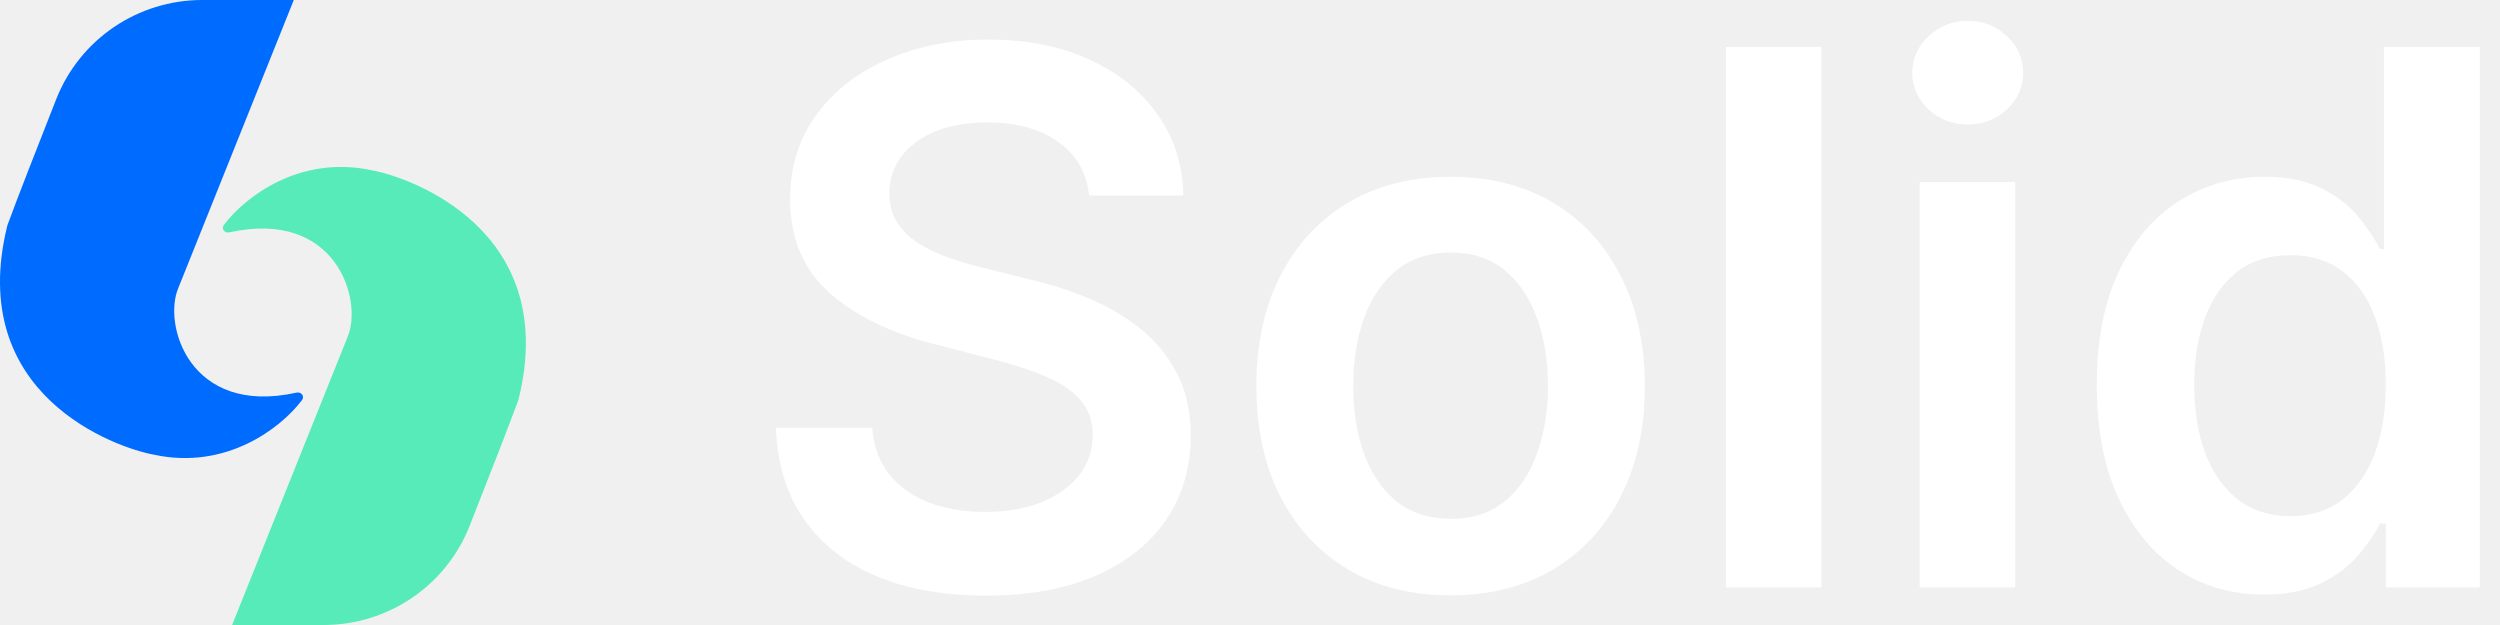
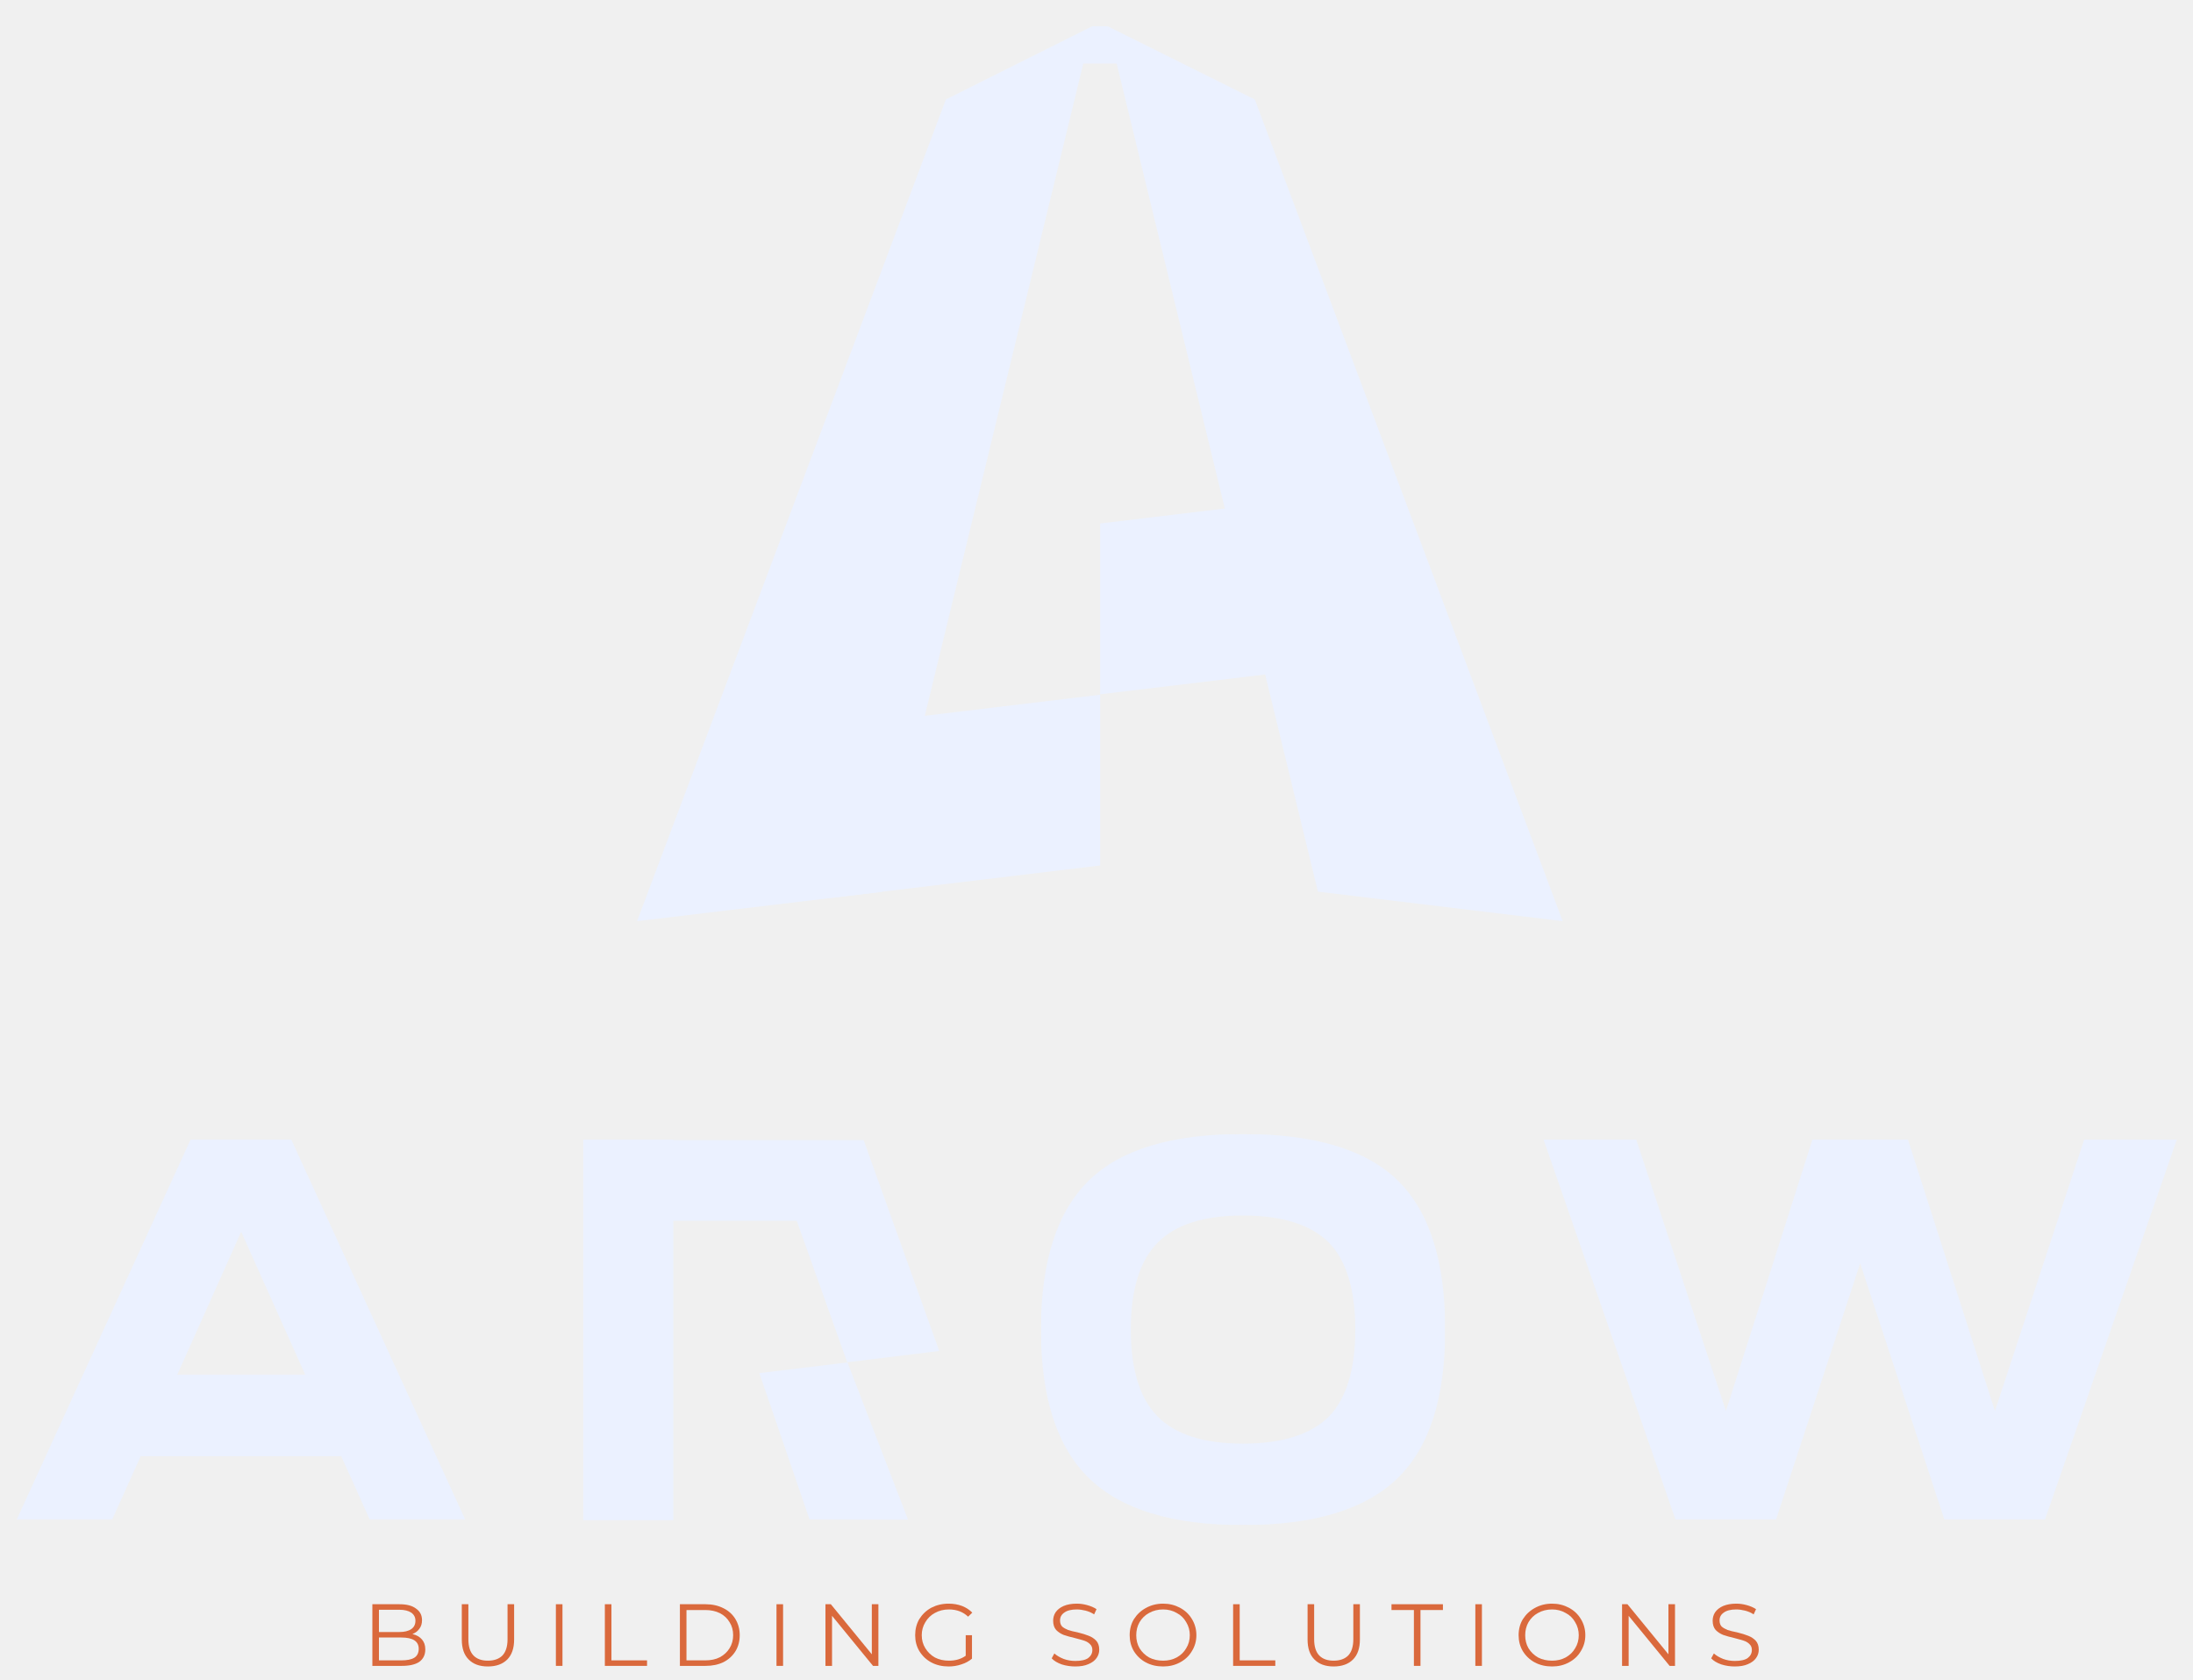
- <svg xmlns="http://www.w3.org/2000/svg" width="120" height="30" viewBox="0 0 120 30" fill="none">
-   <path d="M52.278 9.386C52.16 8.279 51.661 7.418 50.783 6.802C49.913 6.185 48.782 5.877 47.388 5.877C46.409 5.877 45.569 6.025 44.868 6.32C44.167 6.616 43.63 7.017 43.259 7.524C42.887 8.03 42.697 8.609 42.689 9.259C42.689 9.799 42.811 10.268 43.056 10.665C43.309 11.062 43.651 11.4 44.082 11.678C44.513 11.949 44.99 12.177 45.514 12.362C46.037 12.548 46.565 12.704 47.097 12.831L49.529 13.439C50.509 13.667 51.45 13.975 52.354 14.364C53.266 14.752 54.081 15.242 54.799 15.833C55.525 16.424 56.099 17.138 56.521 17.974C56.944 18.81 57.155 19.79 57.155 20.913C57.155 22.433 56.766 23.771 55.989 24.928C55.212 26.077 54.089 26.976 52.62 27.626C51.159 28.268 49.39 28.589 47.312 28.589C45.294 28.589 43.542 28.276 42.055 27.652C40.578 27.027 39.421 26.115 38.585 24.916C37.757 23.716 37.309 22.255 37.242 20.533H41.865C41.933 21.436 42.212 22.188 42.702 22.787C43.191 23.387 43.829 23.835 44.614 24.13C45.408 24.426 46.295 24.573 47.274 24.573C48.296 24.573 49.191 24.422 49.96 24.117C50.737 23.805 51.345 23.374 51.784 22.826C52.223 22.268 52.447 21.618 52.455 20.875C52.447 20.199 52.248 19.642 51.86 19.203C51.471 18.755 50.927 18.384 50.226 18.088C49.533 17.784 48.723 17.514 47.794 17.277L44.842 16.517C42.706 15.968 41.017 15.136 39.775 14.022C38.542 12.899 37.926 11.408 37.926 9.55C37.926 8.022 38.34 6.683 39.167 5.535C40.003 4.386 41.139 3.495 42.575 2.862C44.01 2.22 45.636 1.899 47.452 1.899C49.293 1.899 50.906 2.22 52.291 2.862C53.684 3.495 54.778 4.378 55.571 5.509C56.365 6.633 56.775 7.925 56.8 9.386H52.278Z" fill="white" />
-   <path d="M69.629 28.576C67.728 28.576 66.082 28.158 64.688 27.322C63.295 26.486 62.214 25.317 61.446 23.814C60.686 22.31 60.306 20.554 60.306 18.544C60.306 16.534 60.686 14.773 61.446 13.262C62.214 11.75 63.295 10.576 64.688 9.74C66.082 8.904 67.728 8.486 69.629 8.486C71.529 8.486 73.175 8.904 74.569 9.74C75.962 10.576 77.039 11.75 77.799 13.262C78.567 14.773 78.952 16.534 78.952 18.544C78.952 20.554 78.567 22.31 77.799 23.814C77.039 25.317 75.962 26.486 74.569 27.322C73.175 28.158 71.529 28.576 69.629 28.576ZM69.654 24.903C70.684 24.903 71.546 24.62 72.238 24.054C72.93 23.48 73.446 22.711 73.783 21.749C74.13 20.786 74.303 19.714 74.303 18.531C74.303 17.341 74.13 16.264 73.783 15.301C73.446 14.33 72.93 13.557 72.238 12.983C71.546 12.409 70.684 12.122 69.654 12.122C68.598 12.122 67.72 12.409 67.019 12.983C66.327 13.557 65.807 14.33 65.461 15.301C65.123 16.264 64.954 17.341 64.954 18.531C64.954 19.714 65.123 20.786 65.461 21.749C65.807 22.711 66.327 23.48 67.019 24.054C67.72 24.62 68.598 24.903 69.654 24.903Z" fill="white" />
-   <path d="M87.429 2.254V28.196H82.844V2.254H87.429Z" fill="white" />
-   <path d="M92.144 28.196V8.74H96.73V28.196H92.144ZM94.45 5.978C93.724 5.978 93.099 5.737 92.575 5.256C92.052 4.766 91.79 4.179 91.79 3.495C91.79 2.803 92.052 2.216 92.575 1.735C93.099 1.245 93.724 1 94.45 1C95.184 1 95.809 1.245 96.325 1.735C96.848 2.216 97.11 2.803 97.11 3.495C97.11 4.179 96.848 4.766 96.325 5.256C95.809 5.737 95.184 5.978 94.45 5.978Z" fill="white" />
-   <path d="M108.666 28.538C107.137 28.538 105.769 28.146 104.561 27.36C103.354 26.575 102.4 25.435 101.699 23.94C100.998 22.445 100.647 20.63 100.647 18.493C100.647 16.331 101.002 14.507 101.711 13.021C102.429 11.526 103.396 10.399 104.612 9.639C105.828 8.871 107.183 8.486 108.678 8.486C109.818 8.486 110.756 8.681 111.49 9.069C112.225 9.449 112.808 9.909 113.238 10.45C113.669 10.982 114.003 11.484 114.239 11.957H114.429V2.254H119.027V28.196H114.518V25.131H114.239C114.003 25.604 113.661 26.106 113.213 26.638C112.765 27.162 112.174 27.609 111.44 27.981C110.705 28.352 109.78 28.538 108.666 28.538ZM109.945 24.776C110.916 24.776 111.744 24.514 112.428 23.991C113.112 23.459 113.631 22.72 113.986 21.774C114.34 20.828 114.518 19.726 114.518 18.468C114.518 17.21 114.34 16.116 113.986 15.187C113.639 14.258 113.124 13.536 112.44 13.021C111.765 12.506 110.933 12.248 109.945 12.248C108.923 12.248 108.07 12.514 107.386 13.046C106.702 13.579 106.187 14.313 105.841 15.251C105.494 16.188 105.321 17.26 105.321 18.468C105.321 19.684 105.494 20.769 105.841 21.723C106.195 22.669 106.715 23.417 107.399 23.965C108.091 24.506 108.94 24.776 109.945 24.776Z" fill="white" />
-   <path d="M14.102 0H9.707C6.616 0 3.835 1.881 2.701 4.755C1.758 7.145 0.8 9.599 0.355 10.815C-1.673 18.959 5.567 21.499 7.391 21.825C10.832 22.572 13.475 20.565 14.498 19.201C14.634 19.019 14.459 18.797 14.236 18.846C9.092 19.986 7.801 15.571 8.564 13.812L14.102 0Z" fill="#006BFF" />
-   <path d="M11.14 30L15.535 30C18.626 30 21.407 28.119 22.541 25.245C23.484 22.855 24.442 20.401 24.887 19.185C26.915 11.041 19.675 8.501 17.851 8.175C14.41 7.428 11.767 9.435 10.745 10.799C10.608 10.981 10.783 11.203 11.005 11.154C16.15 10.014 17.441 14.429 16.678 16.188L11.14 30Z" fill="#57EBB9" />
+ <svg xmlns="http://www.w3.org/2000/svg" width="64" height="49" viewBox="0 0 64 49" fill="none">
+   <mask id="mask0_1_515" style="mask-type:luminance" maskUnits="userSpaceOnUse" x="0" y="33" width="14" height="12">
+     <path d="M0.486 33.251H13.614V44.39H0.486V33.251Z" fill="white" />
+   </mask>
+   <g mask="url(#mask0_1_515)">
+     <mask id="mask1_1_515" style="mask-type:luminance" maskUnits="userSpaceOnUse" x="0" y="33" width="14" height="12">
+       <path d="M5.564 33.251L0.486 44.346H3.271L4.107 42.492H9.957L10.793 44.346H13.579L8.499 33.251H5.564ZM7.039 35.944L8.907 40.113H5.174L7.039 35.944Z" fill="white" />
+     </mask>
+     <g mask="url(#mask1_1_515)">
+       <path d="M0.486 33.251H13.569V44.346H0.486V33.251Z" fill="#EBF1FF" />
+     </g>
+   </g>
+   <mask id="mask2_1_515" style="mask-type:luminance" maskUnits="userSpaceOnUse" x="17" y="33" width="3" height="12">
+     <path d="M17.023 33.255H19.65V44.36H17.023V33.255Z" fill="white" />
+   </mask>
+   <g mask="url(#mask2_1_515)">
+     <path d="M16.434 32.685H27.999V44.922H16.434V32.685Z" fill="#EBF1FF" />
+   </g>
+   <mask id="mask3_1_515" style="mask-type:luminance" maskUnits="userSpaceOnUse" x="22" y="33" width="6" height="7">
+     <path d="M22.668 33.255H27.41V39.765H22.668V33.255Z" fill="white" />
+   </mask>
+   <g mask="url(#mask3_1_515)">
+     <mask id="mask4_1_515" style="mask-type:luminance" maskUnits="userSpaceOnUse" x="22" y="33" width="6" height="7">
+       <path d="M25.21 33.286L22.688 34.042L24.724 39.752L27.41 39.423L25.21 33.286Z" fill="white" />
+     </mask>
+     <g mask="url(#mask4_1_515)">
+       <path d="M16.434 32.685H27.999V44.922H16.434V32.685Z" fill="#EBF1FF" />
+     </g>
+   </g>
+   <mask id="mask5_1_515" style="mask-type:luminance" maskUnits="userSpaceOnUse" x="22" y="39" width="5" height="6">
+     <path d="M22.125 39.721H26.506V44.354H22.125V39.721Z" fill="white" />
+   </mask>
+   <g mask="url(#mask5_1_515)">
+     <mask id="mask6_1_515" style="mask-type:luminance" maskUnits="userSpaceOnUse" x="22" y="39" width="5" height="6">
+       <path d="M24.733 39.757L22.16 40.069L23.626 44.339L26.502 44.35L24.733 39.757Z" fill="white" />
+     </mask>
+     <g mask="url(#mask6_1_515)">
+       <path d="M16.434 32.685H27.999V44.922H16.434V32.685Z" fill="#EBF1FF" />
+     </g>
+   </g>
+   <mask id="mask7_1_515" style="mask-type:luminance" maskUnits="userSpaceOnUse" x="19" y="33" width="7" height="3">
+     <path d="M19.166 33.27H25.204V35.623H19.166V33.27Z" fill="white" />
+   </mask>
+   <g mask="url(#mask7_1_515)">
+     <path d="M16.434 32.685H27.999V44.922H16.434V32.685Z" fill="#EBF1FF" />
+   </g>
+   <mask id="mask8_1_515" style="mask-type:luminance" maskUnits="userSpaceOnUse" x="30" y="33" width="13" height="12">
+     <path d="M30.378 33.092H42.222V44.504H30.378V33.092Z" fill="white" />
+   </mask>
+   <g mask="url(#mask8_1_515)">
+     <mask id="mask9_1_515" style="mask-type:luminance" maskUnits="userSpaceOnUse" x="30" y="33" width="13" height="12">
+       <path d="M33.001 38.798C33.001 39.955 33.262 40.812 33.786 41.336C34.295 41.857 35.13 42.127 36.276 42.127C37.424 42.127 38.26 41.857 38.783 41.336C39.292 40.812 39.553 39.957 39.553 38.798C39.553 37.639 39.292 36.784 38.783 36.261C38.26 35.739 37.424 35.469 36.276 35.469C35.13 35.469 34.295 35.739 33.786 36.261C33.262 36.784 33.001 37.639 33.001 38.798ZM36.276 33.092C38.342 33.092 39.848 33.536 40.782 34.439C41.716 35.343 42.176 36.799 42.176 38.796C42.176 40.795 41.718 42.237 40.782 43.14C39.848 44.046 38.342 44.504 36.276 44.504C34.212 44.504 32.721 44.046 31.787 43.14C30.853 42.237 30.378 40.795 30.378 38.798C30.378 36.801 30.853 35.343 31.787 34.439C32.723 33.533 34.212 33.092 36.276 33.092Z" fill="white" />
+     </mask>
+     <g mask="url(#mask9_1_515)">
+       <path d="M30.378 33.092H42.174V44.504H30.378V33.092Z" fill="#EBF1FF" />
+     </g>
+   </g>
+   <mask id="mask10_1_515" style="mask-type:luminance" maskUnits="userSpaceOnUse" x="18" y="0" width="14" height="27">
+     <path d="M18.552 0.73H31.979V26.918H18.552V0.73Z" fill="white" />
+   </mask>
+   <g mask="url(#mask10_1_515)">
+     <mask id="mask11_1_515" style="mask-type:luminance" maskUnits="userSpaceOnUse" x="18" y="0" width="14" height="27">
+       <path d="M31.879 0.766L27.604 2.904L18.592 26.88L25.741 26.025L31.879 0.766Z" fill="white" />
+     </mask>
+     <g mask="url(#mask11_1_515)">
+       <path d="M18.003 0.198H46.174V27.45H18.003V0.198Z" fill="#EBF1FF" />
+     </g>
+   </g>
+   <mask id="mask12_1_515" style="mask-type:luminance" maskUnits="userSpaceOnUse" x="32" y="0" width="14" height="27">
+     <path d="M32.309 0.73H45.624V26.918H32.309V0.73Z" fill="white" />
+   </mask>
+   <g mask="url(#mask12_1_515)">
+     <mask id="mask13_1_515" style="mask-type:luminance" maskUnits="userSpaceOnUse" x="32" y="0" width="14" height="27">
+       <path d="M38.462 26.019L45.605 26.88L36.621 2.904L32.324 0.766L38.462 26.019Z" fill="white" />
+     </mask>
+     <g mask="url(#mask13_1_515)">
+       <path d="M18.003 0.198H46.174V27.45H18.003V0.198Z" fill="#EBF1FF" />
+     </g>
+   </g>
+   <mask id="mask14_1_515" style="mask-type:luminance" maskUnits="userSpaceOnUse" x="31" y="0" width="2" height="2">
+     <path d="M31.429 0.73H32.75V1.901H31.429V0.73Z" fill="white" />
+   </mask>
+   <g mask="url(#mask14_1_515)">
+     <mask id="mask15_1_515" style="mask-type:luminance" maskUnits="userSpaceOnUse" x="31" y="0" width="2" height="2">
+       <path d="M31.879 0.766L31.528 1.855H32.638L32.324 0.766H31.879Z" fill="white" />
+     </mask>
+     <g mask="url(#mask15_1_515)">
+       <path d="M18.003 0.198H46.174V27.45H18.003V0.198Z" fill="#EBF1FF" />
+     </g>
+   </g>
+   <mask id="mask16_1_515" style="mask-type:luminance" maskUnits="userSpaceOnUse" x="24" y="20" width="9" height="7">
+     <path d="M24.165 20.212H32.2V26.278H24.165V20.212Z" fill="white" />
+   </mask>
+   <g mask="url(#mask16_1_515)">
+     <mask id="mask17_1_515" style="mask-type:luminance" maskUnits="userSpaceOnUse" x="24" y="20" width="9" height="7">
+       <path d="M32.108 20.273L25.16 21.107L24.248 26.2L32.108 25.255V20.273Z" fill="white" />
+     </mask>
+     <g mask="url(#mask17_1_515)">
+       <path d="M18.003 0.198H46.174V27.45H18.003V0.198Z" fill="#EBF1FF" />
+     </g>
+   </g>
+   <mask id="mask18_1_515" style="mask-type:luminance" maskUnits="userSpaceOnUse" x="32" y="14" width="8" height="7">
+     <path d="M32.088 14.461H39.132V20.317H32.088V14.461Z" fill="white" />
+   </mask>
+   <g mask="url(#mask18_1_515)">
+     <mask id="mask19_1_515" style="mask-type:luminance" maskUnits="userSpaceOnUse" x="32" y="14" width="8" height="7">
+       <path d="M32.108 15.276V20.26L39.089 19.422L38.484 14.51L32.108 15.276Z" fill="white" />
+     </mask>
+     <g mask="url(#mask19_1_515)">
+       <path d="M18.003 0.198H46.174V27.45H18.003V0.198Z" fill="#EBF1FF" />
+     </g>
+   </g>
+   <mask id="mask20_1_515" style="mask-type:luminance" maskUnits="userSpaceOnUse" x="45" y="33" width="19" height="12">
+     <path d="M45.046 33.251H63.551V44.346H45.046V33.251Z" fill="white" />
+   </mask>
+   <g mask="url(#mask20_1_515)">
+     <mask id="mask21_1_515" style="mask-type:luminance" maskUnits="userSpaceOnUse" x="45" y="33" width="19" height="12">
+       <path d="M45.046 33.251H47.75L50.37 41.175L52.895 33.251H55.68L58.22 41.175L60.825 33.251H63.529L59.679 44.346H56.745L54.287 36.864L51.83 44.346H48.898L45.046 33.251Z" fill="white" />
+     </mask>
+     <g mask="url(#mask21_1_515)">
+       <path d="M45.046 33.251H63.551V44.346H45.046V33.251Z" fill="#EBF1FF" />
+     </g>
+   </g>
+   <path d="M12.036 47.683C12.159 47.712 12.25 47.765 12.316 47.843C12.379 47.917 12.412 48.012 12.412 48.13C12.412 48.289 12.353 48.409 12.237 48.494C12.119 48.574 11.949 48.612 11.722 48.612H10.867V46.813H11.661C11.871 46.813 12.03 46.855 12.141 46.94C12.257 47.02 12.316 47.132 12.316 47.278C12.316 47.379 12.29 47.464 12.237 47.531C12.189 47.599 12.124 47.649 12.036 47.683ZM11.059 46.974V47.624H11.652C11.803 47.624 11.919 47.596 12.002 47.539C12.082 47.485 12.124 47.402 12.124 47.295C12.124 47.193 12.082 47.115 12.002 47.058C11.919 47.003 11.803 46.974 11.652 46.974H11.059ZM11.713 48.451C11.882 48.451 12.006 48.426 12.089 48.375C12.176 48.321 12.22 48.232 12.22 48.114C12.22 47.894 12.05 47.784 11.713 47.784H11.059V48.451H11.713Z" fill="#DA693C" />
+   <path d="M14.236 48.629C13.996 48.629 13.811 48.561 13.678 48.426C13.542 48.291 13.477 48.097 13.477 47.843V46.813H13.669V47.835C13.669 48.044 13.717 48.202 13.817 48.308C13.915 48.409 14.055 48.46 14.236 48.46C14.422 48.46 14.564 48.409 14.664 48.308C14.762 48.202 14.812 48.044 14.812 47.835V46.813H15.004V47.843C15.004 48.097 14.937 48.291 14.804 48.426C14.668 48.561 14.481 48.629 14.236 48.629Z" fill="#DA693C" />
+   <path d="M16.223 46.813H16.415V48.612H16.223V46.813Z" fill="#DA693C" />
+   <path d="M17.652 46.813H17.844V48.451H18.883V48.612H17.652V46.813Z" fill="#DA693C" />
+   <path d="M19.842 46.813H20.593C20.789 46.813 20.964 46.853 21.116 46.931C21.267 47.005 21.383 47.113 21.466 47.252C21.546 47.388 21.588 47.544 21.588 47.717C21.588 47.892 21.546 48.046 21.466 48.181C21.383 48.316 21.267 48.424 21.116 48.502C20.964 48.576 20.789 48.612 20.593 48.612H19.842V46.813ZM20.584 48.451C20.746 48.451 20.89 48.422 21.012 48.358C21.134 48.291 21.226 48.204 21.291 48.097C21.361 47.985 21.396 47.858 21.396 47.717C21.396 47.571 21.361 47.444 21.291 47.337C21.226 47.225 21.134 47.138 21.012 47.075C20.89 47.014 20.746 46.982 20.584 46.982H20.034V48.451H20.584Z" fill="#DA693C" />
+   <path d="M22.661 46.813H22.853V48.612H22.661V46.813Z" fill="#DA693C" />
+   <path d="M25.635 46.813V48.612H25.478L24.282 47.151V48.612H24.09V46.813H24.247L25.443 48.274V46.813H25.635Z" fill="#DA693C" />
+   <path d="M28.183 47.717H28.366V48.401C28.279 48.475 28.174 48.532 28.052 48.57C27.934 48.61 27.812 48.629 27.686 48.629C27.498 48.629 27.33 48.591 27.179 48.511C27.033 48.432 26.918 48.323 26.83 48.181C26.747 48.042 26.708 47.886 26.708 47.717C26.708 47.544 26.747 47.385 26.83 47.244C26.918 47.105 27.033 46.995 27.179 46.915C27.33 46.837 27.498 46.796 27.686 46.796C27.83 46.796 27.961 46.82 28.078 46.864C28.194 46.91 28.292 46.974 28.375 47.058L28.253 47.176C28.107 47.037 27.921 46.965 27.694 46.965C27.542 46.965 27.406 46.999 27.284 47.067C27.166 47.13 27.075 47.219 27.005 47.337C26.935 47.451 26.9 47.578 26.9 47.717C26.9 47.858 26.935 47.985 27.005 48.097C27.075 48.211 27.166 48.299 27.284 48.367C27.406 48.43 27.542 48.46 27.694 48.46C27.886 48.46 28.048 48.413 28.183 48.316V47.717Z" fill="#DA693C" />
+   <path d="M31.381 48.629C31.246 48.629 31.115 48.61 30.988 48.57C30.86 48.525 30.762 48.466 30.692 48.392L30.77 48.249C30.84 48.312 30.93 48.365 31.041 48.409C31.15 48.449 31.264 48.468 31.381 48.468C31.549 48.468 31.674 48.441 31.757 48.384C31.837 48.323 31.879 48.245 31.879 48.147C31.879 48.076 31.855 48.019 31.809 47.978C31.768 47.934 31.713 47.9 31.643 47.877C31.578 47.856 31.488 47.831 31.373 47.801C31.233 47.767 31.122 47.738 31.041 47.708C30.958 47.675 30.886 47.628 30.823 47.565C30.764 47.497 30.735 47.409 30.735 47.295C30.735 47.206 30.757 47.124 30.805 47.05C30.858 46.972 30.936 46.91 31.041 46.864C31.146 46.82 31.272 46.796 31.425 46.796C31.53 46.796 31.63 46.811 31.73 46.839C31.835 46.868 31.925 46.906 32.001 46.957L31.931 47.109C31.855 47.058 31.77 47.022 31.678 46.999C31.591 46.978 31.506 46.965 31.425 46.965C31.261 46.965 31.139 46.997 31.058 47.058C30.976 47.115 30.936 47.191 30.936 47.286C30.936 47.36 30.956 47.419 30.997 47.464C31.043 47.504 31.102 47.537 31.172 47.565C31.242 47.588 31.331 47.611 31.442 47.632C31.582 47.666 31.691 47.7 31.774 47.734C31.861 47.767 31.933 47.816 31.992 47.877C32.049 47.941 32.08 48.027 32.08 48.139C32.08 48.23 32.053 48.312 32.001 48.384C31.949 48.458 31.87 48.517 31.765 48.561C31.661 48.608 31.532 48.629 31.381 48.629Z" fill="#DA693C" />
+   <path d="M33.946 48.629C33.758 48.629 33.59 48.591 33.44 48.511C33.293 48.432 33.178 48.323 33.09 48.181C33.008 48.042 32.968 47.886 32.968 47.717C32.968 47.544 33.008 47.388 33.09 47.252C33.178 47.113 33.293 47.003 33.44 46.923C33.59 46.839 33.758 46.796 33.946 46.796C34.125 46.796 34.288 46.837 34.435 46.915C34.585 46.995 34.701 47.105 34.784 47.244C34.871 47.385 34.915 47.544 34.915 47.717C34.915 47.886 34.871 48.042 34.784 48.181C34.701 48.323 34.585 48.432 34.435 48.511C34.288 48.591 34.125 48.629 33.946 48.629ZM33.946 48.46C34.09 48.46 34.221 48.43 34.339 48.367C34.461 48.299 34.553 48.211 34.618 48.097C34.688 47.985 34.723 47.858 34.723 47.717C34.723 47.578 34.688 47.451 34.618 47.337C34.553 47.219 34.461 47.13 34.339 47.067C34.221 46.999 34.09 46.965 33.946 46.965C33.793 46.965 33.658 46.999 33.536 47.067C33.418 47.13 33.326 47.219 33.256 47.337C33.191 47.451 33.16 47.578 33.16 47.717C33.16 47.858 33.191 47.985 33.256 48.097C33.326 48.211 33.418 48.299 33.536 48.367C33.658 48.43 33.793 48.46 33.946 48.46Z" fill="#DA693C" />
+   <path d="M35.987 46.813H36.179V48.451H37.218V48.612H35.987V46.813Z" fill="#DA693C" />
+   <path d="M38.919 48.629C38.679 48.629 38.494 48.561 38.361 48.426C38.225 48.291 38.16 48.097 38.16 47.843V46.813H38.352V47.835C38.352 48.044 38.4 48.202 38.5 48.308C38.598 48.409 38.738 48.46 38.919 48.46C39.105 48.46 39.246 48.409 39.347 48.308C39.445 48.202 39.495 48.044 39.495 47.835V46.813H39.687V47.843C39.687 48.097 39.62 48.291 39.486 48.426C39.351 48.561 39.163 48.629 38.919 48.629Z" fill="#DA693C" />
+   <path d="M41.263 46.982H40.609V46.813H42.11V46.982H41.455V48.612H41.263V46.982Z" fill="#DA693C" />
+   <path d="M43.056 46.813H43.248V48.612H43.056V46.813Z" fill="#DA693C" />
+   <path d="M45.297 48.629C45.109 48.629 44.941 48.591 44.791 48.511C44.645 48.432 44.529 48.323 44.441 48.181C44.359 48.042 44.319 47.886 44.319 47.717C44.319 47.544 44.359 47.388 44.441 47.252C44.529 47.113 44.645 47.003 44.791 46.923C44.941 46.839 45.109 46.796 45.297 46.796C45.476 46.796 45.639 46.837 45.786 46.915C45.936 46.995 46.052 47.105 46.135 47.244C46.222 47.385 46.266 47.544 46.266 47.717C46.266 47.886 46.222 48.042 46.135 48.181C46.052 48.323 45.936 48.432 45.786 48.511C45.639 48.591 45.476 48.629 45.297 48.629ZM45.297 48.46C45.441 48.46 45.572 48.43 45.69 48.367C45.812 48.299 45.904 48.211 45.969 48.097C46.039 47.985 46.074 47.858 46.074 47.717C46.074 47.578 46.039 47.451 45.969 47.337C45.904 47.219 45.812 47.13 45.69 47.067C45.572 46.999 45.441 46.965 45.297 46.965C45.144 46.965 45.009 46.999 44.887 47.067C44.769 47.13 44.677 47.219 44.607 47.337C44.542 47.451 44.511 47.578 44.511 47.717C44.511 47.858 44.542 47.985 44.607 48.097C44.677 48.211 44.769 48.299 44.887 48.367C45.009 48.43 45.144 48.46 45.297 48.46Z" fill="#DA693C" />
+   <path d="M48.883 46.813V48.612H48.726L47.53 47.151V48.612H47.338V46.813H47.495L48.691 48.274V46.813H48.883Z" fill="#DA693C" />
+   <path d="M50.628 48.629C50.493 48.629 50.362 48.61 50.236 48.57C50.107 48.525 50.009 48.466 49.939 48.392L50.017 48.249C50.087 48.312 50.177 48.365 50.288 48.409C50.397 48.449 50.511 48.468 50.628 48.468C50.796 48.468 50.921 48.441 51.004 48.384C51.084 48.323 51.126 48.245 51.126 48.147C51.126 48.076 51.102 48.019 51.056 47.978C51.015 47.934 50.96 47.9 50.89 47.877C50.825 47.856 50.735 47.831 50.62 47.801C50.48 47.767 50.369 47.738 50.288 47.708C50.205 47.675 50.133 47.628 50.07 47.565C50.011 47.497 49.982 47.409 49.982 47.295C49.982 47.206 50.004 47.124 50.052 47.05C50.105 46.972 50.183 46.91 50.288 46.864C50.393 46.82 50.519 46.796 50.672 46.796C50.777 46.796 50.877 46.811 50.977 46.839C51.082 46.868 51.172 46.906 51.248 46.957L51.178 47.109C51.102 47.058 51.017 47.022 50.925 46.999C50.838 46.978 50.753 46.965 50.672 46.965C50.508 46.965 50.386 46.997 50.305 47.058C50.222 47.115 50.183 47.191 50.183 47.286C50.183 47.36 50.203 47.419 50.244 47.464C50.29 47.504 50.349 47.537 50.419 47.565C50.489 47.588 50.578 47.611 50.689 47.632C50.829 47.666 50.938 47.7 51.021 47.734C51.108 47.767 51.18 47.816 51.239 47.877C51.296 47.941 51.327 48.027 51.327 48.139C51.327 48.23 51.3 48.312 51.248 48.384C51.196 48.458 51.117 48.517 51.012 48.561C50.908 48.608 50.779 48.629 50.628 48.629Z" fill="#DA693C" />
</svg>
